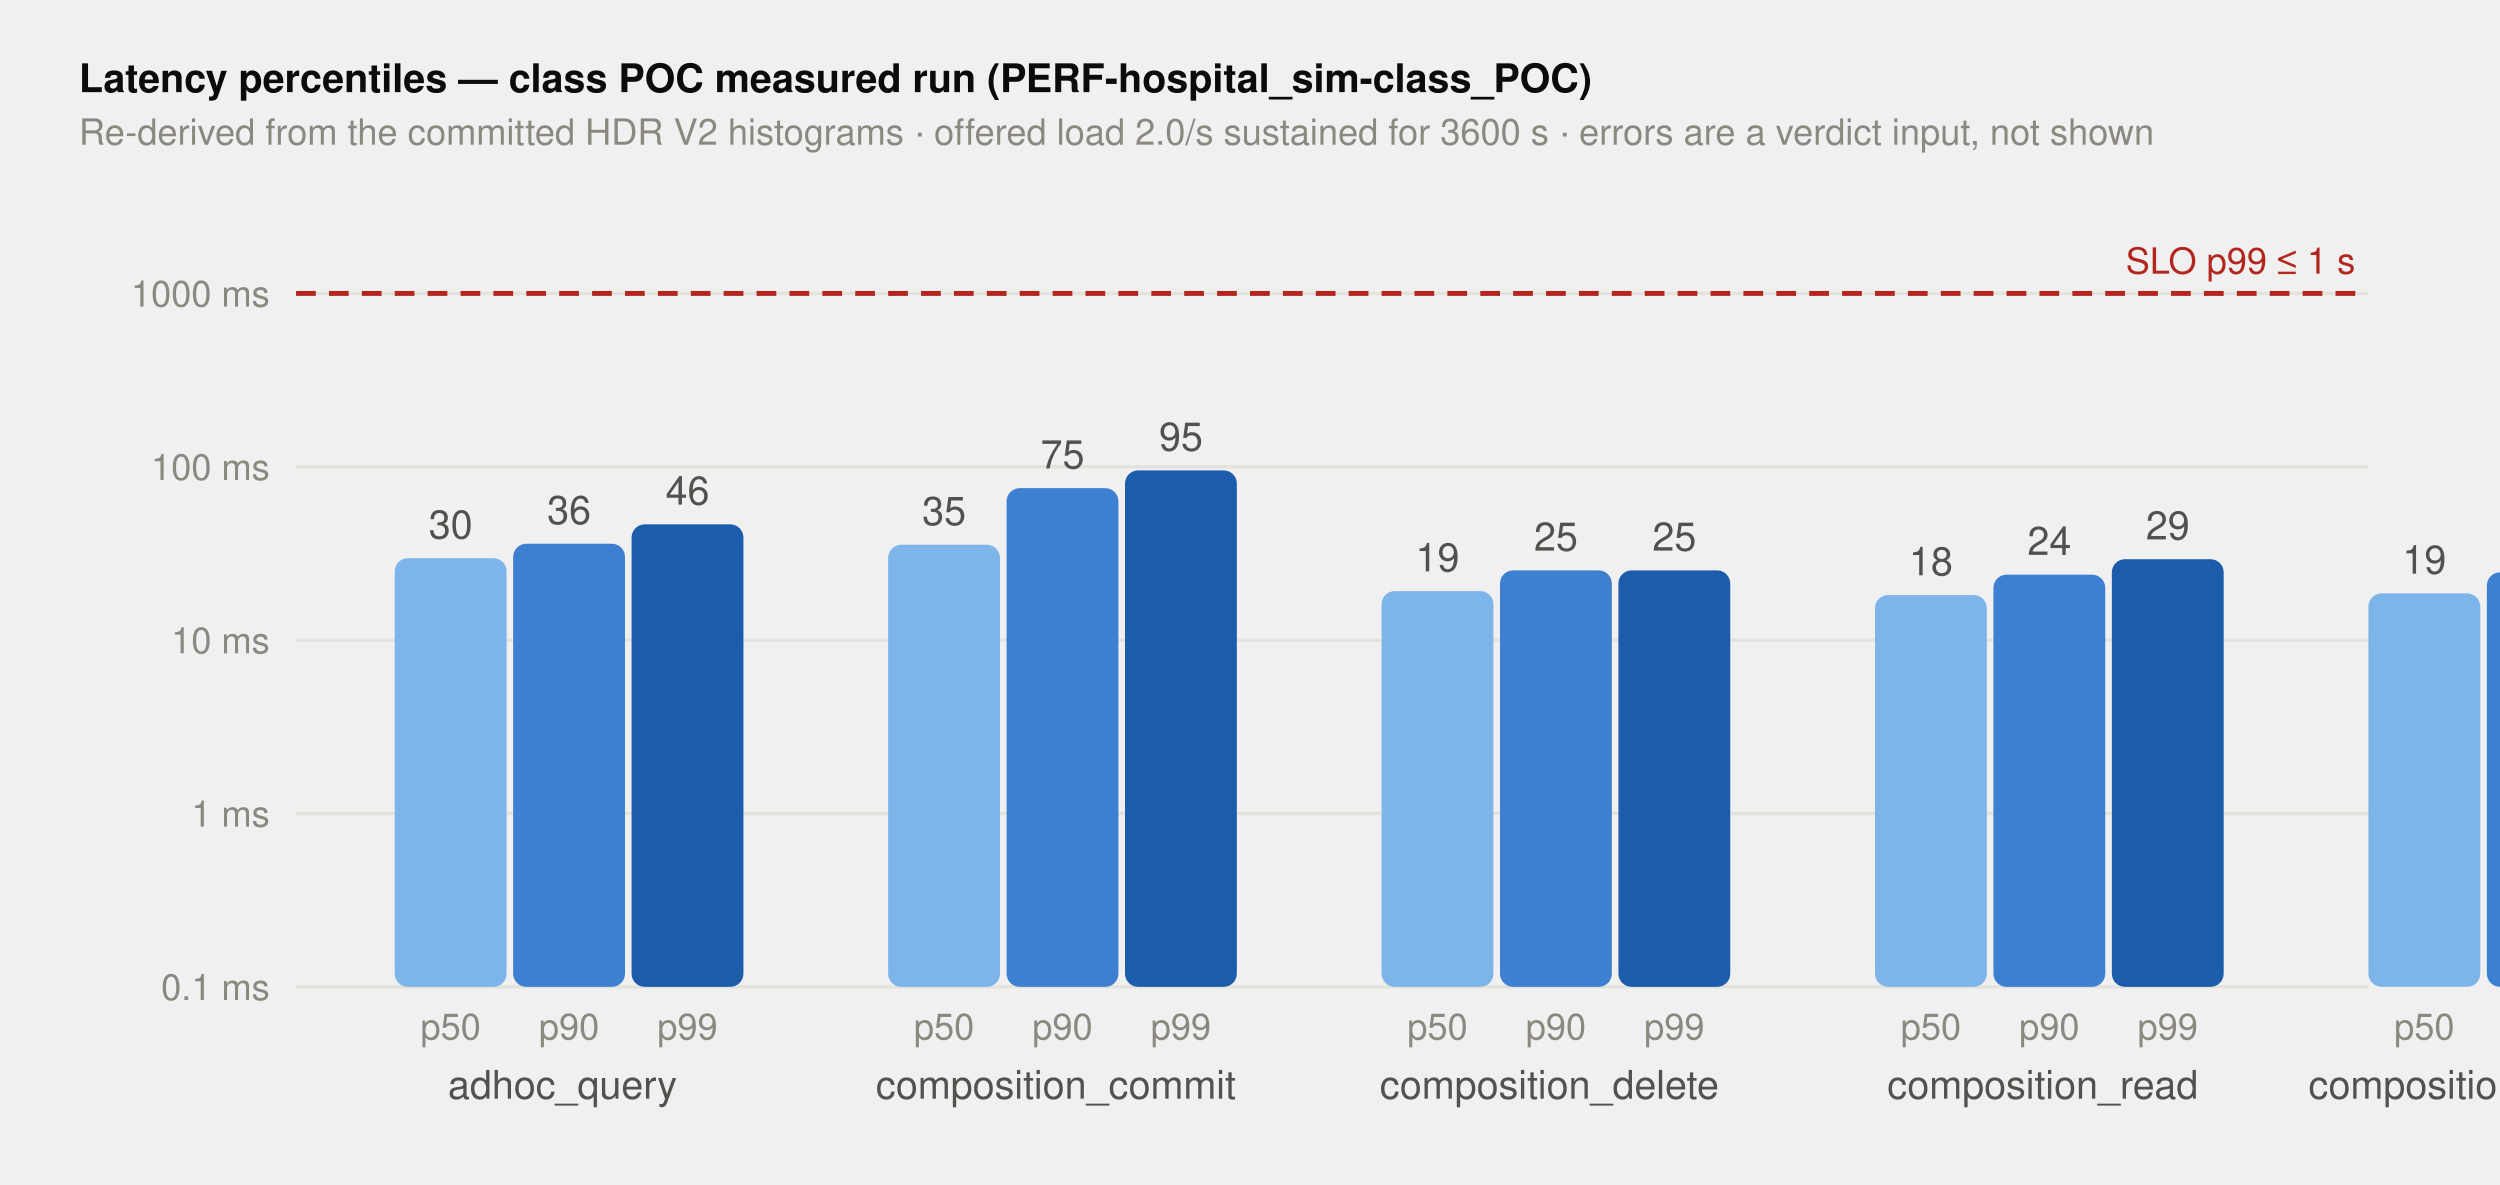
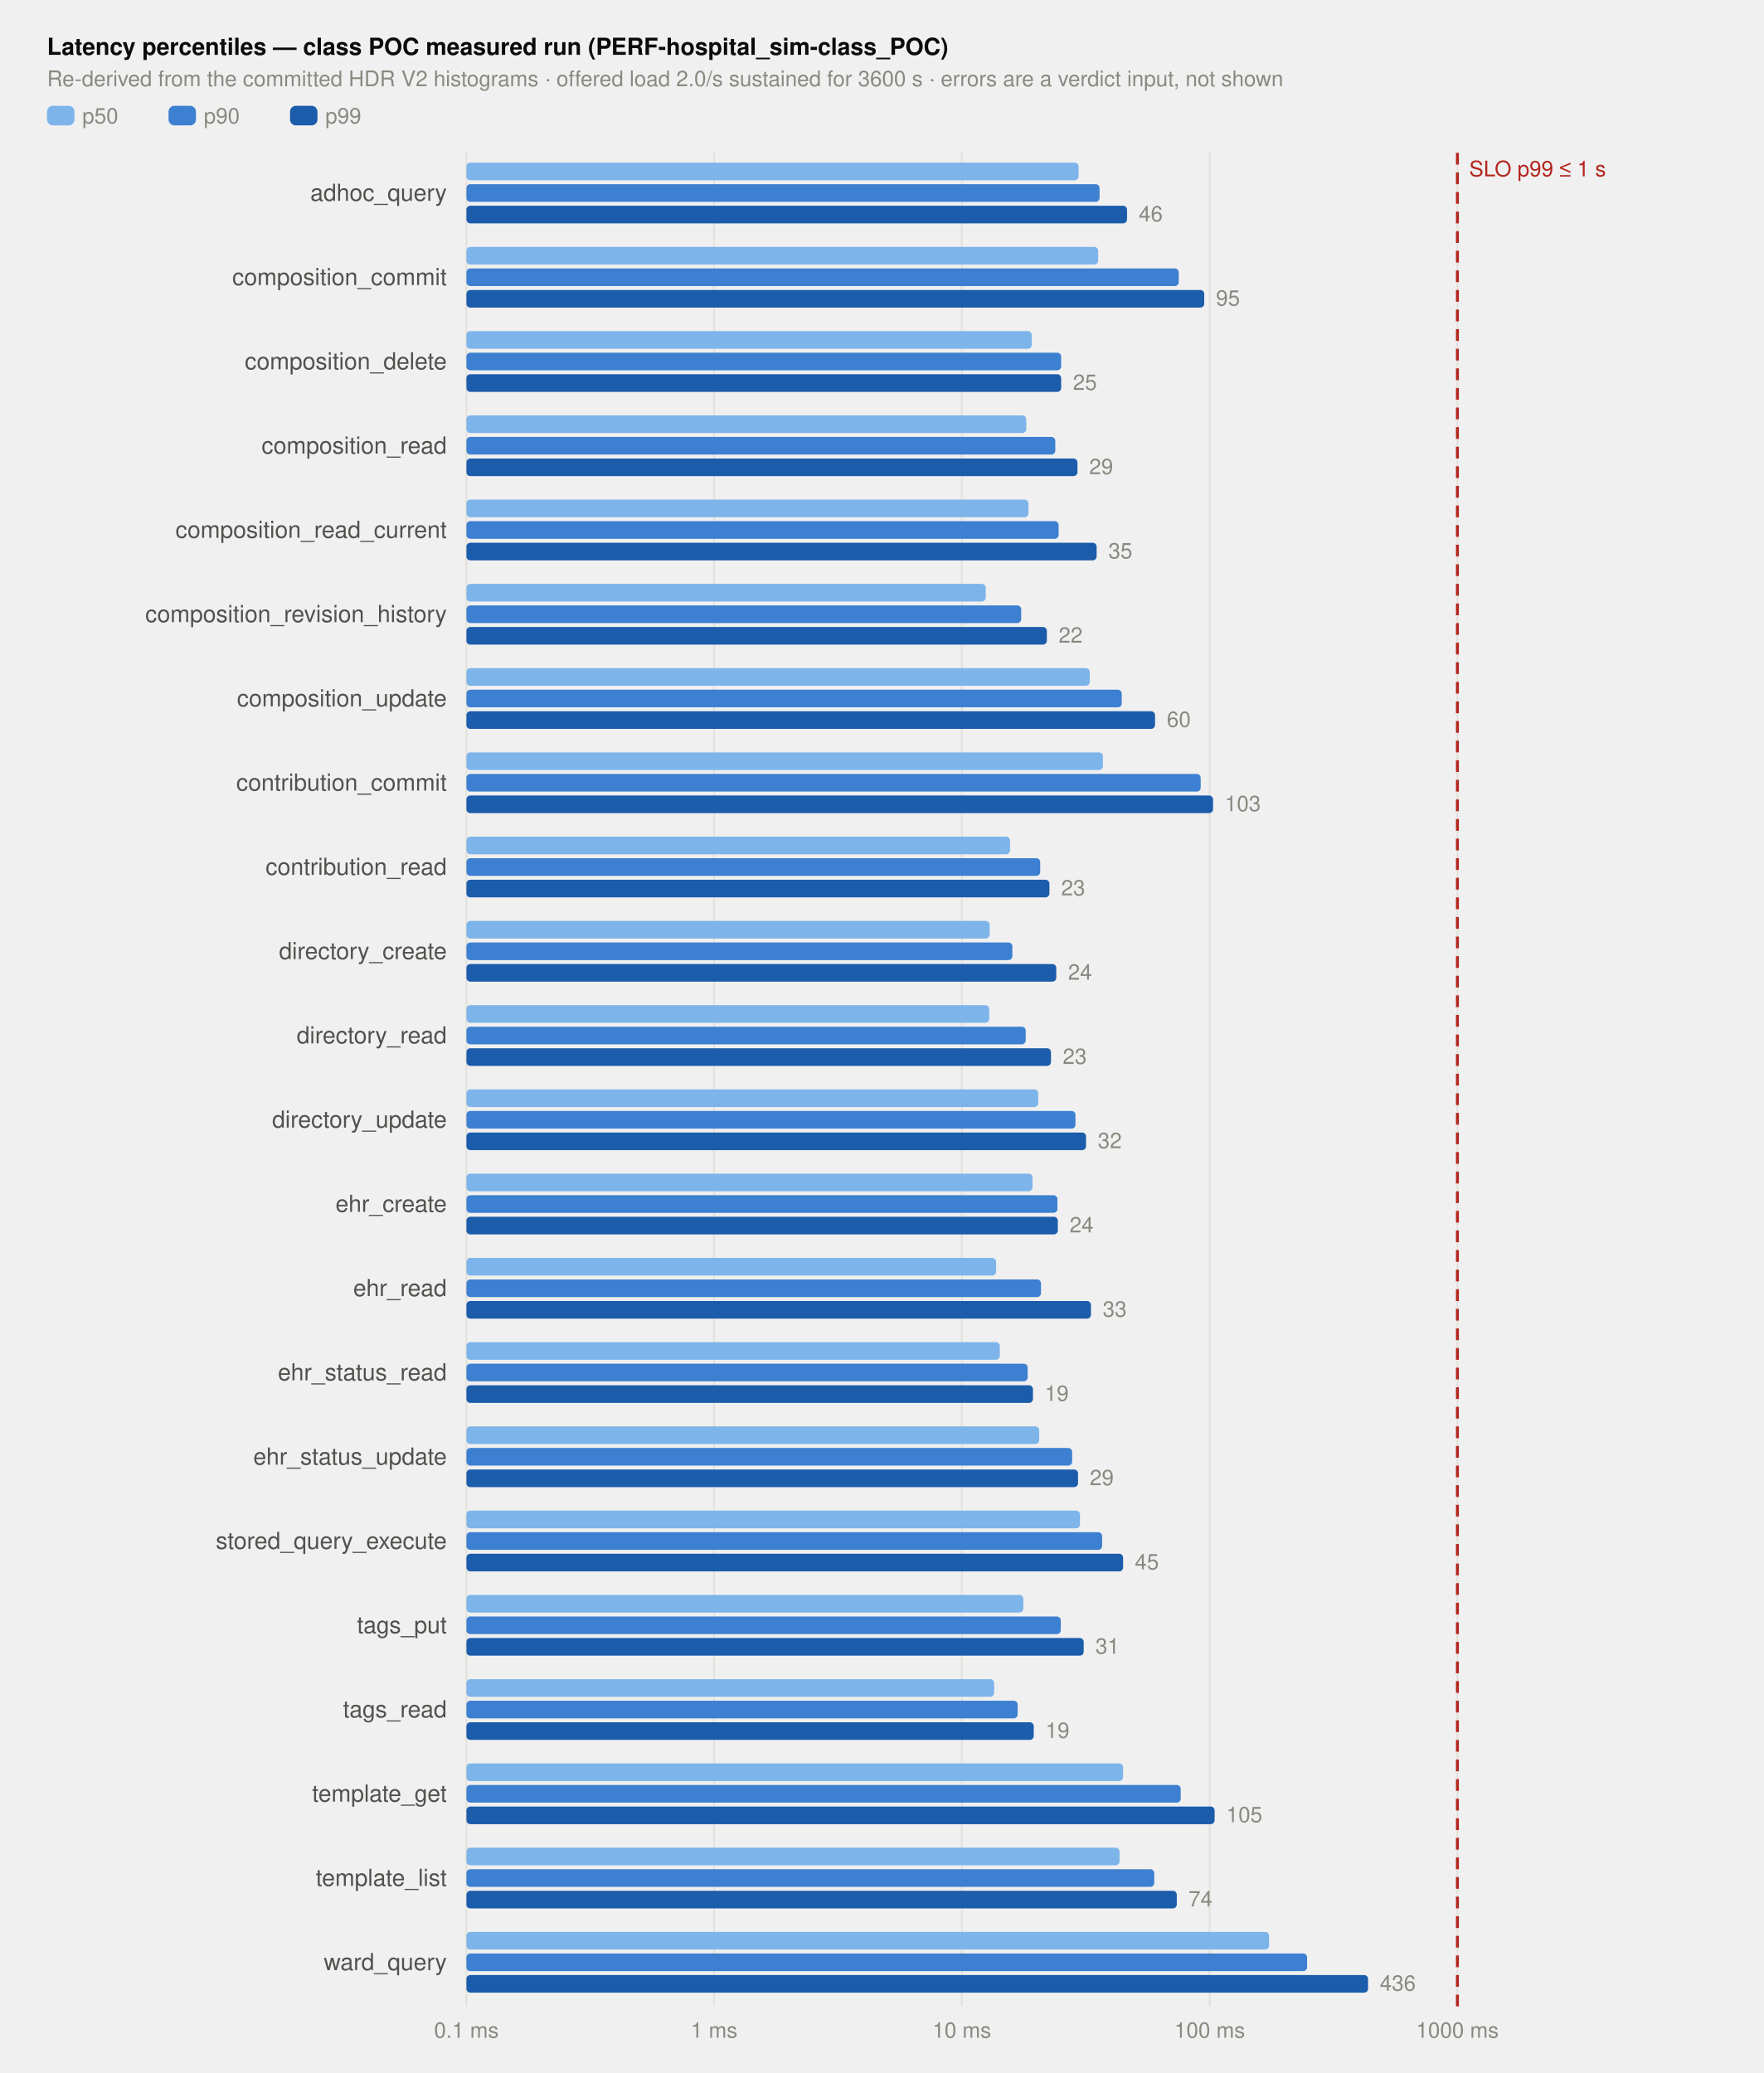
- <svg xmlns="http://www.w3.org/2000/svg" viewBox="0 0 760 360" width="760" height="360" role="img">
+ <svg xmlns="http://www.w3.org/2000/svg" viewBox="0 0 900 1058" width="900" height="1058" role="img">
  <style>
text { fill: #52514e; font: 12px -apple-system, 'Segoe UI', Helvetica, Arial, sans-serif; }
.title { fill: #0b0b0b; font-weight: 600; }
.muted { fill: #8a8880; font-size: 11px; }
.grid { stroke: #e4e2dd; stroke-width: 1; }
.p50 { fill: #7db4ea; } .p90 { fill: #3d7fd0; } .p99 { fill: #1b5cab; }
.measured { fill: #2a78d6; }
.floor { fill: none; stroke: #8a8880; stroke-width: 1.5; stroke-dasharray: 4 3; }
.earned { fill: #1baf7a; font-weight: 600; }
.notearned { fill: #b3261e; font-weight: 600; }
.slo { stroke: #b3261e; stroke-width: 1.5; stroke-dasharray: 6 4; }
.slotext { fill: #b3261e; font-size: 11px; }
@media (prefers-color-scheme: dark) {
text { fill: #c3c2b7; }
.title { fill: #ffffff; }
.muted { fill: #8f8e85; }
.grid { stroke: #3a3a38; }
.p50 { fill: #3d5f82; } .p90 { fill: #3987e5; } .p99 { fill: #9ec7ef; }
.measured { fill: #3987e5; }
.floor { stroke: #8f8e85; }
.earned { fill: #26c78d; }
.notearned { fill: #e5484d; }
.slo { stroke: #e5484d; }
.slotext { fill: #e5484d; }
}
</style>
  <text x="24" y="28" class="title">Latency percentiles — class POC measured run (PERF-hospital_sim-class_POC)</text>
  <text x="24" y="44" class="muted">Re-derived from the committed HDR V2 histograms · offered load 2.0/s sustained for 3600 s · errors are a verdict input, not shown</text>
-   <line x1="90" y1="300.0" x2="720.0" y2="300.0" class="grid" />
-   <text x="82.0" y="304.0" class="muted" text-anchor="end">0.1 ms</text>
-   <line x1="90" y1="247.3" x2="720.0" y2="247.3" class="grid" />
-   <text x="82.0" y="251.3" class="muted" text-anchor="end">1 ms</text>
-   <line x1="90" y1="194.6" x2="720.0" y2="194.6" class="grid" />
-   <text x="82.0" y="198.6" class="muted" text-anchor="end">10 ms</text>
-   <line x1="90" y1="141.9" x2="720.0" y2="141.9" class="grid" />
-   <text x="82.0" y="145.9" class="muted" text-anchor="end">100 ms</text>
-   <line x1="90" y1="89.2" x2="720.0" y2="89.2" class="grid" />
-   <text x="82.0" y="93.2" class="muted" text-anchor="end">1000 ms</text>
-   <line x1="90" y1="89.2" x2="720.0" y2="89.2" class="slo" />
-   <text x="716.0" y="83.2" class="slotext" text-anchor="end">SLO p99 ≤ 1 s</text>
-   <rect x="120.0" y="169.7" width="34" height="130.3" rx="4" class="p50" />
-   <text x="137.0" y="316.0" class="muted" text-anchor="middle">p50</text>
-   <text x="137.0" y="163.7" text-anchor="middle">30</text>
-   <rect x="156.0" y="165.3" width="34" height="134.7" rx="4" class="p90" />
-   <text x="173.0" y="316.0" class="muted" text-anchor="middle">p90</text>
-   <text x="173.0" y="159.3" text-anchor="middle">36</text>
-   <rect x="192.0" y="159.4" width="34" height="140.6" rx="4" class="p99" />
-   <text x="209.0" y="316.0" class="muted" text-anchor="middle">p99</text>
-   <text x="209.0" y="153.4" text-anchor="middle">46</text>
-   <text x="171.0" y="334.0" text-anchor="middle">adhoc_query</text>
-   <rect x="270.0" y="165.6" width="34" height="134.4" rx="4" class="p50" />
-   <text x="287.0" y="316.0" class="muted" text-anchor="middle">p50</text>
-   <text x="287.0" y="159.6" text-anchor="middle">35</text>
-   <rect x="306.0" y="148.4" width="34" height="151.6" rx="4" class="p90" />
-   <text x="323.0" y="316.0" class="muted" text-anchor="middle">p90</text>
-   <text x="323.0" y="142.4" text-anchor="middle">75</text>
-   <rect x="342.0" y="143.0" width="34" height="157.0" rx="4" class="p99" />
-   <text x="359.0" y="316.0" class="muted" text-anchor="middle">p99</text>
-   <text x="359.0" y="137.0" text-anchor="middle">95</text>
-   <text x="321.0" y="334.0" text-anchor="middle">composition_commit</text>
-   <rect x="420.0" y="179.7" width="34" height="120.3" rx="4" class="p50" />
-   <text x="437.0" y="316.0" class="muted" text-anchor="middle">p50</text>
-   <text x="437.0" y="173.7" text-anchor="middle">19</text>
-   <rect x="456.0" y="173.4" width="34" height="126.6" rx="4" class="p90" />
-   <text x="473.0" y="316.0" class="muted" text-anchor="middle">p90</text>
-   <text x="473.0" y="167.4" text-anchor="middle">25</text>
-   <rect x="492.0" y="173.4" width="34" height="126.6" rx="4" class="p99" />
-   <text x="509.0" y="316.0" class="muted" text-anchor="middle">p99</text>
-   <text x="509.0" y="167.4" text-anchor="middle">25</text>
-   <text x="471.0" y="334.0" text-anchor="middle">composition_delete</text>
-   <rect x="570.0" y="180.9" width="34" height="119.1" rx="4" class="p50" />
-   <text x="587.0" y="316.0" class="muted" text-anchor="middle">p50</text>
-   <text x="587.0" y="174.9" text-anchor="middle">18</text>
-   <rect x="606.0" y="174.7" width="34" height="125.3" rx="4" class="p90" />
-   <text x="623.0" y="316.0" class="muted" text-anchor="middle">p90</text>
-   <text x="623.0" y="168.7" text-anchor="middle">24</text>
-   <rect x="642.0" y="170.0" width="34" height="130.0" rx="4" class="p99" />
-   <text x="659.0" y="316.0" class="muted" text-anchor="middle">p99</text>
-   <text x="659.0" y="164.0" text-anchor="middle">29</text>
-   <text x="621.0" y="334.0" text-anchor="middle">composition_read</text>
-   <rect x="720.0" y="180.4" width="34" height="119.6" rx="4" class="p50" />
-   <text x="737.0" y="316.0" class="muted" text-anchor="middle">p50</text>
-   <text x="737.0" y="174.4" text-anchor="middle">19</text>
-   <rect x="756.0" y="174.0" width="34" height="126.0" rx="4" class="p90" />
-   <text x="773.0" y="316.0" class="muted" text-anchor="middle">p90</text>
-   <text x="773.0" y="168.0" text-anchor="middle">25</text>
-   <rect x="792.0" y="165.9" width="34" height="134.1" rx="4" class="p99" />
-   <text x="809.0" y="316.0" class="muted" text-anchor="middle">p99</text>
-   <text x="809.0" y="159.9" text-anchor="middle">35</text>
-   <text x="771.0" y="334.0" text-anchor="middle">composition_read_current</text>
-   <rect x="870.0" y="189.5" width="34" height="110.5" rx="4" class="p50" />
-   <text x="887.0" y="316.0" class="muted" text-anchor="middle">p50</text>
-   <text x="887.0" y="183.5" text-anchor="middle">12</text>
-   <rect x="906.0" y="182.0" width="34" height="118.0" rx="4" class="p90" />
-   <text x="923.0" y="316.0" class="muted" text-anchor="middle">p90</text>
-   <text x="923.0" y="176.0" text-anchor="middle">17</text>
-   <rect x="942.0" y="176.5" width="34" height="123.5" rx="4" class="p99" />
-   <text x="959.0" y="316.0" class="muted" text-anchor="middle">p99</text>
-   <text x="959.0" y="170.5" text-anchor="middle">22</text>
-   <text x="921.0" y="334.0" text-anchor="middle">composition_revision_history</text>
-   <rect x="1020.0" y="167.4" width="34" height="132.6" rx="4" class="p50" />
-   <text x="1037.0" y="316.0" class="muted" text-anchor="middle">p50</text>
-   <text x="1037.0" y="161.4" text-anchor="middle">33</text>
-   <rect x="1056.0" y="160.6" width="34" height="139.4" rx="4" class="p90" />
-   <text x="1073.0" y="316.0" class="muted" text-anchor="middle">p90</text>
-   <text x="1073.0" y="154.6" text-anchor="middle">44</text>
-   <rect x="1092.0" y="153.5" width="34" height="146.5" rx="4" class="p99" />
-   <text x="1109.0" y="316.0" class="muted" text-anchor="middle">p99</text>
-   <text x="1109.0" y="147.5" text-anchor="middle">60</text>
-   <text x="1071.0" y="334.0" text-anchor="middle">composition_update</text>
-   <rect x="1170.0" y="164.6" width="34" height="135.4" rx="4" class="p50" />
-   <text x="1187.0" y="316.0" class="muted" text-anchor="middle">p50</text>
-   <text x="1187.0" y="158.6" text-anchor="middle">37</text>
-   <rect x="1206.0" y="143.7" width="34" height="156.3" rx="4" class="p90" />
-   <text x="1223.0" y="316.0" class="muted" text-anchor="middle">p90</text>
-   <text x="1223.0" y="137.7" text-anchor="middle">92</text>
-   <rect x="1242.0" y="141.1" width="34" height="158.9" rx="4" class="p99" />
-   <text x="1259.0" y="316.0" class="muted" text-anchor="middle">p99</text>
-   <text x="1259.0" y="135.1" text-anchor="middle">103</text>
-   <text x="1221.0" y="334.0" text-anchor="middle">contribution_commit</text>
-   <rect x="1320.0" y="184.3" width="34" height="115.7" rx="4" class="p50" />
-   <text x="1337.0" y="316.0" class="muted" text-anchor="middle">p50</text>
-   <text x="1337.0" y="178.3" text-anchor="middle">16</text>
-   <rect x="1356.0" y="177.9" width="34" height="122.1" rx="4" class="p90" />
-   <text x="1373.0" y="316.0" class="muted" text-anchor="middle">p90</text>
-   <text x="1373.0" y="171.9" text-anchor="middle">21</text>
-   <rect x="1392.0" y="176.0" width="34" height="124.0" rx="4" class="p99" />
-   <text x="1409.0" y="316.0" class="muted" text-anchor="middle">p99</text>
-   <text x="1409.0" y="170.0" text-anchor="middle">23</text>
-   <text x="1371.0" y="334.0" text-anchor="middle">contribution_read</text>
-   <rect x="1470.0" y="188.7" width="34" height="111.3" rx="4" class="p50" />
-   <text x="1487.0" y="316.0" class="muted" text-anchor="middle">p50</text>
-   <text x="1487.0" y="182.7" text-anchor="middle">13</text>
-   <rect x="1506.0" y="183.8" width="34" height="116.2" rx="4" class="p90" />
-   <text x="1523.0" y="316.0" class="muted" text-anchor="middle">p90</text>
-   <text x="1523.0" y="177.8" text-anchor="middle">16</text>
-   <rect x="1542.0" y="174.5" width="34" height="125.5" rx="4" class="p99" />
-   <text x="1559.0" y="316.0" class="muted" text-anchor="middle">p99</text>
-   <text x="1559.0" y="168.5" text-anchor="middle">24</text>
-   <text x="1521.0" y="334.0" text-anchor="middle">directory_create</text>
-   <rect x="1620.0" y="188.7" width="34" height="111.3" rx="4" class="p50" />
-   <text x="1637.0" y="316.0" class="muted" text-anchor="middle">p50</text>
-   <text x="1637.0" y="182.7" text-anchor="middle">13</text>
-   <rect x="1656.0" y="181.0" width="34" height="119.0" rx="4" class="p90" />
-   <text x="1673.0" y="316.0" class="muted" text-anchor="middle">p90</text>
-   <text x="1673.0" y="175.0" text-anchor="middle">18</text>
-   <rect x="1692.0" y="175.6" width="34" height="124.4" rx="4" class="p99" />
-   <text x="1709.0" y="316.0" class="muted" text-anchor="middle">p99</text>
-   <text x="1709.0" y="169.6" text-anchor="middle">23</text>
-   <text x="1671.0" y="334.0" text-anchor="middle">directory_read</text>
-   <rect x="1770.0" y="178.3" width="34" height="121.7" rx="4" class="p50" />
-   <text x="1787.0" y="316.0" class="muted" text-anchor="middle">p50</text>
-   <text x="1787.0" y="172.3" text-anchor="middle">20</text>
-   <rect x="1806.0" y="170.4" width="34" height="129.6" rx="4" class="p90" />
-   <text x="1823.0" y="316.0" class="muted" text-anchor="middle">p90</text>
-   <text x="1823.0" y="164.4" text-anchor="middle">29</text>
-   <rect x="1842.0" y="168.2" width="34" height="131.8" rx="4" class="p99" />
-   <text x="1859.0" y="316.0" class="muted" text-anchor="middle">p99</text>
-   <text x="1859.0" y="162.2" text-anchor="middle">32</text>
-   <text x="1821.0" y="334.0" text-anchor="middle">directory_update</text>
-   <rect x="1920.0" y="179.5" width="34" height="120.5" rx="4" class="p50" />
-   <text x="1937.0" y="316.0" class="muted" text-anchor="middle">p50</text>
-   <text x="1937.0" y="173.5" text-anchor="middle">19</text>
-   <rect x="1956.0" y="174.3" width="34" height="125.7" rx="4" class="p90" />
-   <text x="1973.0" y="316.0" class="muted" text-anchor="middle">p90</text>
-   <text x="1973.0" y="168.3" text-anchor="middle">24</text>
-   <rect x="1992.0" y="174.1" width="34" height="125.9" rx="4" class="p99" />
-   <text x="2009.0" y="316.0" class="muted" text-anchor="middle">p99</text>
-   <text x="2009.0" y="168.1" text-anchor="middle">24</text>
-   <text x="1971.0" y="334.0" text-anchor="middle">ehr_create</text>
-   <rect x="2070.0" y="187.3" width="34" height="112.7" rx="4" class="p50" />
-   <text x="2087.0" y="316.0" class="muted" text-anchor="middle">p50</text>
-   <text x="2087.0" y="181.3" text-anchor="middle">14</text>
-   <rect x="2106.0" y="177.7" width="34" height="122.3" rx="4" class="p90" />
-   <text x="2123.0" y="316.0" class="muted" text-anchor="middle">p90</text>
-   <text x="2123.0" y="171.7" text-anchor="middle">21</text>
-   <rect x="2142.0" y="167.1" width="34" height="132.9" rx="4" class="p99" />
-   <text x="2159.0" y="316.0" class="muted" text-anchor="middle">p99</text>
-   <text x="2159.0" y="161.1" text-anchor="middle">33</text>
-   <text x="2121.0" y="334.0" text-anchor="middle">ehr_read</text>
-   <rect x="2220.0" y="186.5" width="34" height="113.5" rx="4" class="p50" />
-   <text x="2237.0" y="316.0" class="muted" text-anchor="middle">p50</text>
-   <text x="2237.0" y="180.5" text-anchor="middle">14</text>
-   <rect x="2256.0" y="180.6" width="34" height="119.4" rx="4" class="p90" />
-   <text x="2273.0" y="316.0" class="muted" text-anchor="middle">p90</text>
-   <text x="2273.0" y="174.6" text-anchor="middle">18</text>
-   <rect x="2292.0" y="179.5" width="34" height="120.5" rx="4" class="p99" />
-   <text x="2309.0" y="316.0" class="muted" text-anchor="middle">p99</text>
-   <text x="2309.0" y="173.5" text-anchor="middle">19</text>
-   <text x="2271.0" y="334.0" text-anchor="middle">ehr_status_read</text>
-   <rect x="2370.0" y="178.1" width="34" height="121.9" rx="4" class="p50" />
-   <text x="2387.0" y="316.0" class="muted" text-anchor="middle">p50</text>
-   <text x="2387.0" y="172.1" text-anchor="middle">21</text>
-   <rect x="2406.0" y="171.1" width="34" height="128.9" rx="4" class="p90" />
-   <text x="2423.0" y="316.0" class="muted" text-anchor="middle">p90</text>
-   <text x="2423.0" y="165.1" text-anchor="middle">28</text>
-   <rect x="2442.0" y="169.9" width="34" height="130.1" rx="4" class="p99" />
-   <text x="2459.0" y="316.0" class="muted" text-anchor="middle">p99</text>
-   <text x="2459.0" y="163.9" text-anchor="middle">29</text>
-   <text x="2421.0" y="334.0" text-anchor="middle">ehr_status_update</text>
-   <rect x="2520.0" y="169.4" width="34" height="130.6" rx="4" class="p50" />
-   <text x="2537.0" y="316.0" class="muted" text-anchor="middle">p50</text>
-   <text x="2537.0" y="163.4" text-anchor="middle">30</text>
-   <rect x="2556.0" y="164.7" width="34" height="135.3" rx="4" class="p90" />
-   <text x="2573.0" y="316.0" class="muted" text-anchor="middle">p90</text>
-   <text x="2573.0" y="158.7" text-anchor="middle">37</text>
-   <rect x="2592.0" y="160.3" width="34" height="139.7" rx="4" class="p99" />
-   <text x="2609.0" y="316.0" class="muted" text-anchor="middle">p99</text>
-   <text x="2609.0" y="154.3" text-anchor="middle">45</text>
-   <text x="2571.0" y="334.0" text-anchor="middle">stored_query_execute</text>
-   <rect x="2670.0" y="181.5" width="34" height="118.5" rx="4" class="p50" />
-   <text x="2687.0" y="316.0" class="muted" text-anchor="middle">p50</text>
-   <text x="2687.0" y="175.5" text-anchor="middle">18</text>
-   <rect x="2706.0" y="173.5" width="34" height="126.5" rx="4" class="p90" />
-   <text x="2723.0" y="316.0" class="muted" text-anchor="middle">p90</text>
-   <text x="2723.0" y="167.5" text-anchor="middle">25</text>
-   <rect x="2742.0" y="168.7" width="34" height="131.3" rx="4" class="p99" />
-   <text x="2759.0" y="316.0" class="muted" text-anchor="middle">p99</text>
-   <text x="2759.0" y="162.7" text-anchor="middle">31</text>
-   <text x="2721.0" y="334.0" text-anchor="middle">tags_put</text>
-   <rect x="2820.0" y="187.7" width="34" height="112.3" rx="4" class="p50" />
-   <text x="2837.0" y="316.0" class="muted" text-anchor="middle">p50</text>
-   <text x="2837.0" y="181.7" text-anchor="middle">13</text>
-   <rect x="2856.0" y="182.7" width="34" height="117.3" rx="4" class="p90" />
-   <text x="2873.0" y="316.0" class="muted" text-anchor="middle">p90</text>
-   <text x="2873.0" y="176.7" text-anchor="middle">17</text>
-   <rect x="2892.0" y="179.3" width="34" height="120.7" rx="4" class="p99" />
-   <text x="2909.0" y="316.0" class="muted" text-anchor="middle">p99</text>
-   <text x="2909.0" y="173.3" text-anchor="middle">19</text>
-   <text x="2871.0" y="334.0" text-anchor="middle">tags_read</text>
-   <rect x="2970.0" y="160.3" width="34" height="139.7" rx="4" class="p50" />
-   <text x="2987.0" y="316.0" class="muted" text-anchor="middle">p50</text>
-   <text x="2987.0" y="154.3" text-anchor="middle">45</text>
-   <rect x="3006.0" y="148.0" width="34" height="152.0" rx="4" class="p90" />
-   <text x="3023.0" y="316.0" class="muted" text-anchor="middle">p90</text>
-   <text x="3023.0" y="142.0" text-anchor="middle">76</text>
-   <rect x="3042.0" y="140.8" width="34" height="159.2" rx="4" class="p99" />
-   <text x="3059.0" y="316.0" class="muted" text-anchor="middle">p99</text>
-   <text x="3059.0" y="134.8" text-anchor="middle">105</text>
-   <text x="3021.0" y="334.0" text-anchor="middle">template_get</text>
-   <rect x="3120.0" y="161.0" width="34" height="139.0" rx="4" class="p50" />
-   <text x="3137.0" y="316.0" class="muted" text-anchor="middle">p50</text>
-   <text x="3137.0" y="155.0" text-anchor="middle">43</text>
-   <rect x="3156.0" y="153.6" width="34" height="146.4" rx="4" class="p90" />
-   <text x="3173.0" y="316.0" class="muted" text-anchor="middle">p90</text>
-   <text x="3173.0" y="147.6" text-anchor="middle">60</text>
-   <rect x="3192.0" y="148.8" width="34" height="151.2" rx="4" class="p99" />
-   <text x="3209.0" y="316.0" class="muted" text-anchor="middle">p99</text>
-   <text x="3209.0" y="142.8" text-anchor="middle">74</text>
-   <text x="3171.0" y="334.0" text-anchor="middle">template_list</text>
-   <rect x="3270.0" y="129.2" width="34" height="170.8" rx="4" class="p50" />
-   <text x="3287.0" y="316.0" class="muted" text-anchor="middle">p50</text>
-   <text x="3287.0" y="123.2" text-anchor="middle">174</text>
-   <rect x="3306.0" y="121.1" width="34" height="178.9" rx="4" class="p90" />
-   <text x="3323.0" y="316.0" class="muted" text-anchor="middle">p90</text>
-   <text x="3323.0" y="115.1" text-anchor="middle">248</text>
-   <rect x="3342.0" y="108.1" width="34" height="191.9" rx="4" class="p99" />
-   <text x="3359.0" y="316.0" class="muted" text-anchor="middle">p99</text>
-   <text x="3359.0" y="102.1" text-anchor="middle">436</text>
-   <text x="3321.0" y="334.0" text-anchor="middle">ward_query</text>
+   <rect x="24" y="54" width="14" height="10" rx="3" class="p50" />
+   <text x="42.0" y="63" class="muted">p50</text>
+   <rect x="86" y="54" width="14" height="10" rx="3" class="p90" />
+   <text x="104.0" y="63" class="muted">p90</text>
+   <rect x="148" y="54" width="14" height="10" rx="3" class="p99" />
+   <text x="166.0" y="63" class="muted">p99</text>
+   <line x1="238.0" y1="78" x2="238.0" y2="1024.0" class="grid" />
+   <text x="238.0" y="1040.0" class="muted" text-anchor="middle">0.1 ms</text>
+   <line x1="364.4" y1="78" x2="364.4" y2="1024.0" class="grid" />
+   <text x="364.4" y="1040.0" class="muted" text-anchor="middle">1 ms</text>
+   <line x1="490.8" y1="78" x2="490.8" y2="1024.0" class="grid" />
+   <text x="490.8" y="1040.0" class="muted" text-anchor="middle">10 ms</text>
+   <line x1="617.3" y1="78" x2="617.3" y2="1024.0" class="grid" />
+   <text x="617.3" y="1040.0" class="muted" text-anchor="middle">100 ms</text>
+   <line x1="743.7" y1="78" x2="743.7" y2="1024.0" class="grid" />
+   <text x="743.7" y="1040.0" class="muted" text-anchor="middle">1000 ms</text>
+   <line x1="743.7" y1="78" x2="743.7" y2="1024.0" class="slo" />
+   <text x="749.7" y="90.0" class="slotext">SLO p99 ≤ 1 s</text>
+   <text x="228.0" y="102.5" text-anchor="end">adhoc_query</text>
+   <rect x="238.0" y="83.0" width="312.4" height="9" rx="2" class="p50" />
+   <rect x="238.0" y="94.0" width="323.1" height="9" rx="2" class="p90" />
+   <rect x="238.0" y="105.0" width="337.1" height="9" rx="2" class="p99" />
+   <text x="581.1" y="113.0" class="muted">46</text>
+   <text x="228.0" y="145.5" text-anchor="end">composition_commit</text>
+   <rect x="238.0" y="126.0" width="322.4" height="9" rx="2" class="p50" />
+   <rect x="238.0" y="137.0" width="363.5" height="9" rx="2" class="p90" />
+   <rect x="238.0" y="148.0" width="376.5" height="9" rx="2" class="p99" />
+   <text x="620.5" y="156.0" class="muted">95</text>
+   <text x="228.0" y="188.5" text-anchor="end">composition_delete</text>
+   <rect x="238.0" y="169.0" width="288.5" height="9" rx="2" class="p50" />
+   <rect x="238.0" y="180.0" width="303.5" height="9" rx="2" class="p90" />
+   <rect x="238.0" y="191.0" width="303.5" height="9" rx="2" class="p99" />
+   <text x="547.5" y="199.0" class="muted">25</text>
+   <text x="228.0" y="231.5" text-anchor="end">composition_read</text>
+   <rect x="238.0" y="212.0" width="285.7" height="9" rx="2" class="p50" />
+   <rect x="238.0" y="223.0" width="300.5" height="9" rx="2" class="p90" />
+   <rect x="238.0" y="234.0" width="311.8" height="9" rx="2" class="p99" />
+   <text x="555.8" y="242.0" class="muted">29</text>
+   <text x="228.0" y="274.5" text-anchor="end">composition_read_current</text>
+   <rect x="238.0" y="255.0" width="286.8" height="9" rx="2" class="p50" />
+   <rect x="238.0" y="266.0" width="302.2" height="9" rx="2" class="p90" />
+   <rect x="238.0" y="277.0" width="321.6" height="9" rx="2" class="p99" />
+   <text x="565.6" y="285.0" class="muted">35</text>
+   <text x="228.0" y="317.5" text-anchor="end">composition_revision_history</text>
+   <rect x="238.0" y="298.0" width="265.0" height="9" rx="2" class="p50" />
+   <rect x="238.0" y="309.0" width="283.1" height="9" rx="2" class="p90" />
+   <rect x="238.0" y="320.0" width="296.2" height="9" rx="2" class="p99" />
+   <text x="540.2" y="328.0" class="muted">22</text>
+   <text x="228.0" y="360.5" text-anchor="end">composition_update</text>
+   <rect x="238.0" y="341.0" width="318.1" height="9" rx="2" class="p50" />
+   <rect x="238.0" y="352.0" width="334.4" height="9" rx="2" class="p90" />
+   <rect x="238.0" y="363.0" width="351.4" height="9" rx="2" class="p99" />
+   <text x="595.4" y="371.0" class="muted">60</text>
+   <text x="228.0" y="403.5" text-anchor="end">contribution_commit</text>
+   <rect x="238.0" y="384.0" width="324.8" height="9" rx="2" class="p50" />
+   <rect x="238.0" y="395.0" width="374.7" height="9" rx="2" class="p90" />
+   <rect x="238.0" y="406.0" width="381.0" height="9" rx="2" class="p99" />
+   <text x="625.0" y="414.0" class="muted">103</text>
+   <text x="228.0" y="446.5" text-anchor="end">contribution_read</text>
+   <rect x="238.0" y="427.0" width="277.4" height="9" rx="2" class="p50" />
+   <rect x="238.0" y="438.0" width="292.8" height="9" rx="2" class="p90" />
+   <rect x="238.0" y="449.0" width="297.5" height="9" rx="2" class="p99" />
+   <text x="541.5" y="457.0" class="muted">23</text>
+   <text x="228.0" y="489.5" text-anchor="end">directory_create</text>
+   <rect x="238.0" y="470.0" width="267.0" height="9" rx="2" class="p50" />
+   <rect x="238.0" y="481.0" width="278.6" height="9" rx="2" class="p90" />
+   <rect x="238.0" y="492.0" width="301.0" height="9" rx="2" class="p99" />
+   <text x="545.0" y="500.0" class="muted">24</text>
+   <text x="228.0" y="532.5" text-anchor="end">directory_read</text>
+   <rect x="238.0" y="513.0" width="266.8" height="9" rx="2" class="p50" />
+   <rect x="238.0" y="524.0" width="285.4" height="9" rx="2" class="p90" />
+   <rect x="238.0" y="535.0" width="298.3" height="9" rx="2" class="p99" />
+   <text x="542.3" y="543.0" class="muted">23</text>
+   <text x="228.0" y="575.5" text-anchor="end">directory_update</text>
+   <rect x="238.0" y="556.0" width="291.8" height="9" rx="2" class="p50" />
+   <rect x="238.0" y="567.0" width="310.8" height="9" rx="2" class="p90" />
+   <rect x="238.0" y="578.0" width="316.2" height="9" rx="2" class="p99" />
+   <text x="560.2" y="586.0" class="muted">32</text>
+   <text x="228.0" y="618.5" text-anchor="end">ehr_create</text>
+   <rect x="238.0" y="599.0" width="288.9" height="9" rx="2" class="p50" />
+   <rect x="238.0" y="610.0" width="301.6" height="9" rx="2" class="p90" />
+   <rect x="238.0" y="621.0" width="301.8" height="9" rx="2" class="p99" />
+   <text x="545.8" y="629.0" class="muted">24</text>
+   <text x="228.0" y="661.5" text-anchor="end">ehr_read</text>
+   <rect x="238.0" y="642.0" width="270.3" height="9" rx="2" class="p50" />
+   <rect x="238.0" y="653.0" width="293.2" height="9" rx="2" class="p90" />
+   <rect x="238.0" y="664.0" width="318.7" height="9" rx="2" class="p99" />
+   <text x="562.7" y="672.0" class="muted">33</text>
+   <text x="228.0" y="704.5" text-anchor="end">ehr_status_read</text>
+   <rect x="238.0" y="685.0" width="272.2" height="9" rx="2" class="p50" />
+   <rect x="238.0" y="696.0" width="286.4" height="9" rx="2" class="p90" />
+   <rect x="238.0" y="707.0" width="289.1" height="9" rx="2" class="p99" />
+   <text x="533.1" y="715.0" class="muted">19</text>
+   <text x="228.0" y="747.5" text-anchor="end">ehr_status_update</text>
+   <rect x="238.0" y="728.0" width="292.3" height="9" rx="2" class="p50" />
+   <rect x="238.0" y="739.0" width="309.1" height="9" rx="2" class="p90" />
+   <rect x="238.0" y="750.0" width="312.1" height="9" rx="2" class="p99" />
+   <text x="556.1" y="758.0" class="muted">29</text>
+   <text x="228.0" y="790.5" text-anchor="end">stored_query_execute</text>
+   <rect x="238.0" y="771.0" width="313.1" height="9" rx="2" class="p50" />
+   <rect x="238.0" y="782.0" width="324.4" height="9" rx="2" class="p90" />
+   <rect x="238.0" y="793.0" width="335.1" height="9" rx="2" class="p99" />
+   <text x="579.1" y="801.0" class="muted">45</text>
+   <text x="228.0" y="833.5" text-anchor="end">tags_put</text>
+   <rect x="238.0" y="814.0" width="284.2" height="9" rx="2" class="p50" />
+   <rect x="238.0" y="825.0" width="303.3" height="9" rx="2" class="p90" />
+   <rect x="238.0" y="836.0" width="315.0" height="9" rx="2" class="p99" />
+   <text x="559.0" y="844.0" class="muted">31</text>
+   <text x="228.0" y="876.5" text-anchor="end">tags_read</text>
+   <rect x="238.0" y="857.0" width="269.3" height="9" rx="2" class="p50" />
+   <rect x="238.0" y="868.0" width="281.3" height="9" rx="2" class="p90" />
+   <rect x="238.0" y="879.0" width="289.5" height="9" rx="2" class="p99" />
+   <text x="533.5" y="887.0" class="muted">19</text>
+   <text x="228.0" y="919.5" text-anchor="end">template_get</text>
+   <rect x="238.0" y="900.0" width="335.1" height="9" rx="2" class="p50" />
+   <rect x="238.0" y="911.0" width="364.5" height="9" rx="2" class="p90" />
+   <rect x="238.0" y="922.0" width="381.8" height="9" rx="2" class="p99" />
+   <text x="625.8" y="930.0" class="muted">105</text>
+   <text x="228.0" y="962.5" text-anchor="end">template_list</text>
+   <rect x="238.0" y="943.0" width="333.3" height="9" rx="2" class="p50" />
+   <rect x="238.0" y="954.0" width="351.0" height="9" rx="2" class="p90" />
+   <rect x="238.0" y="965.0" width="362.5" height="9" rx="2" class="p99" />
+   <text x="606.5" y="973.0" class="muted">74</text>
+   <text x="228.0" y="1005.5" text-anchor="end">ward_query</text>
+   <rect x="238.0" y="986.0" width="409.6" height="9" rx="2" class="p50" />
+   <rect x="238.0" y="997.0" width="429.0" height="9" rx="2" class="p90" />
+   <rect x="238.0" y="1008.0" width="460.1" height="9" rx="2" class="p99" />
+   <text x="704.1" y="1016.0" class="muted">436</text>
</svg>
